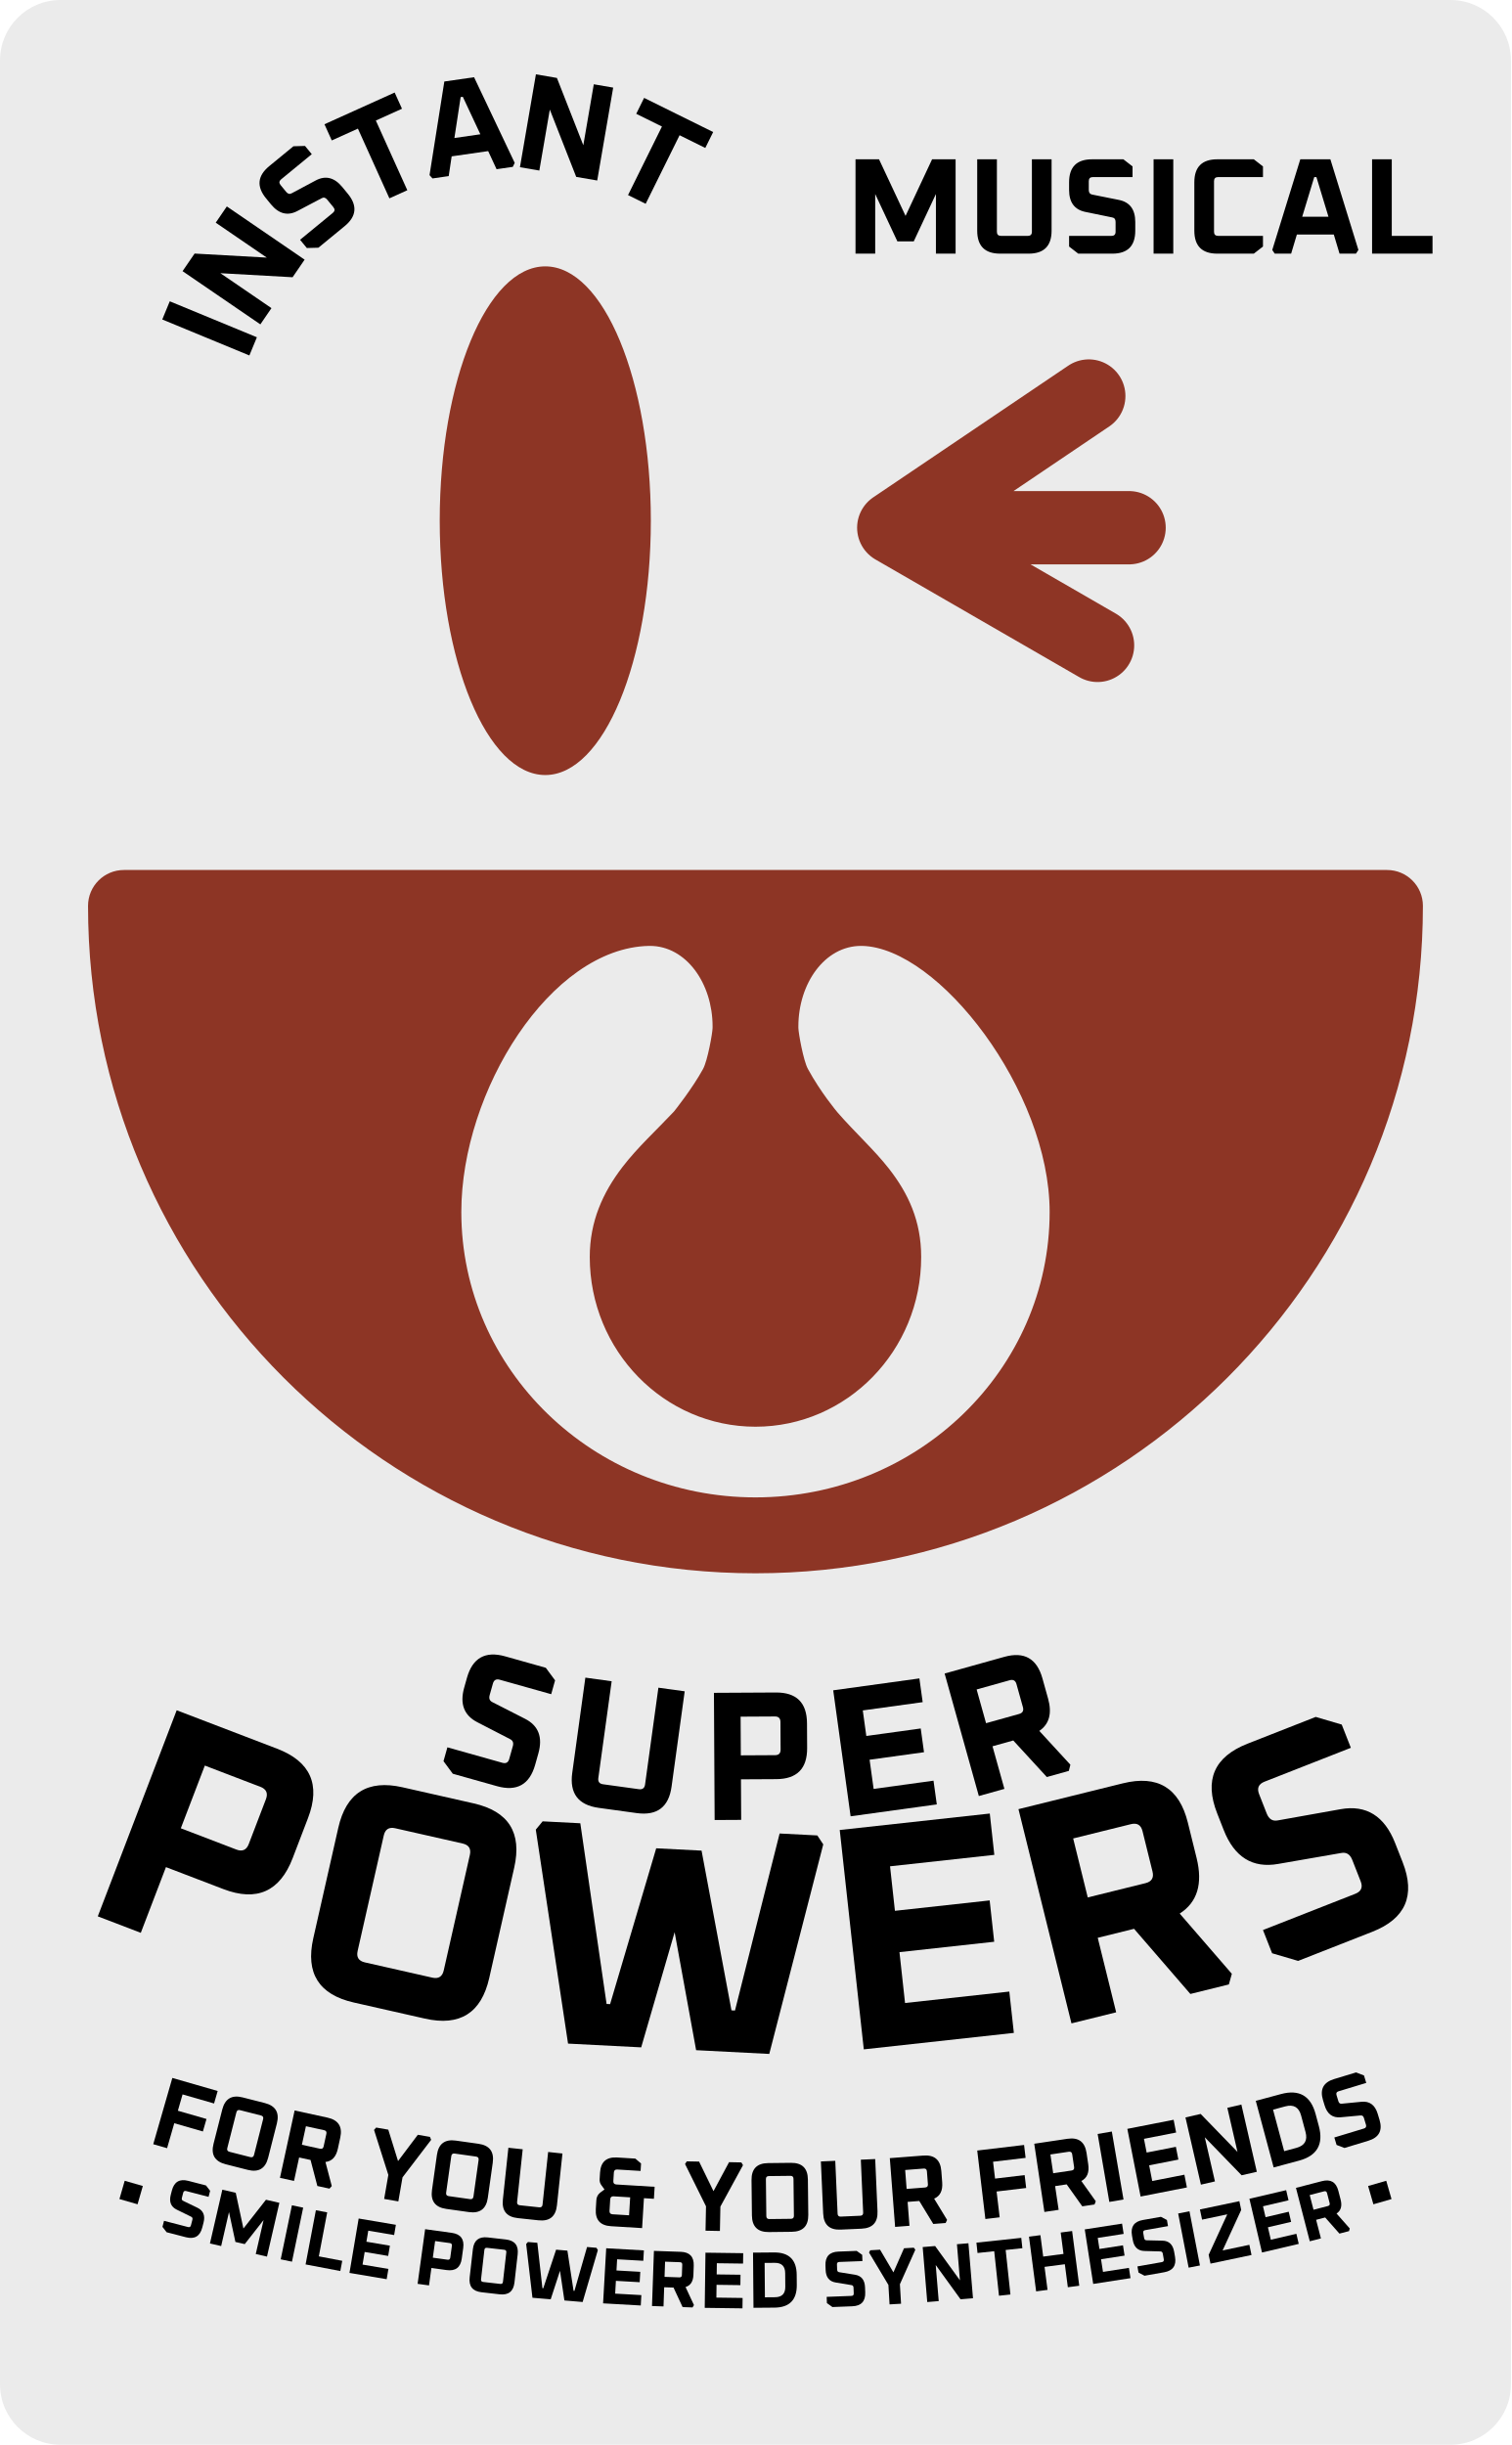
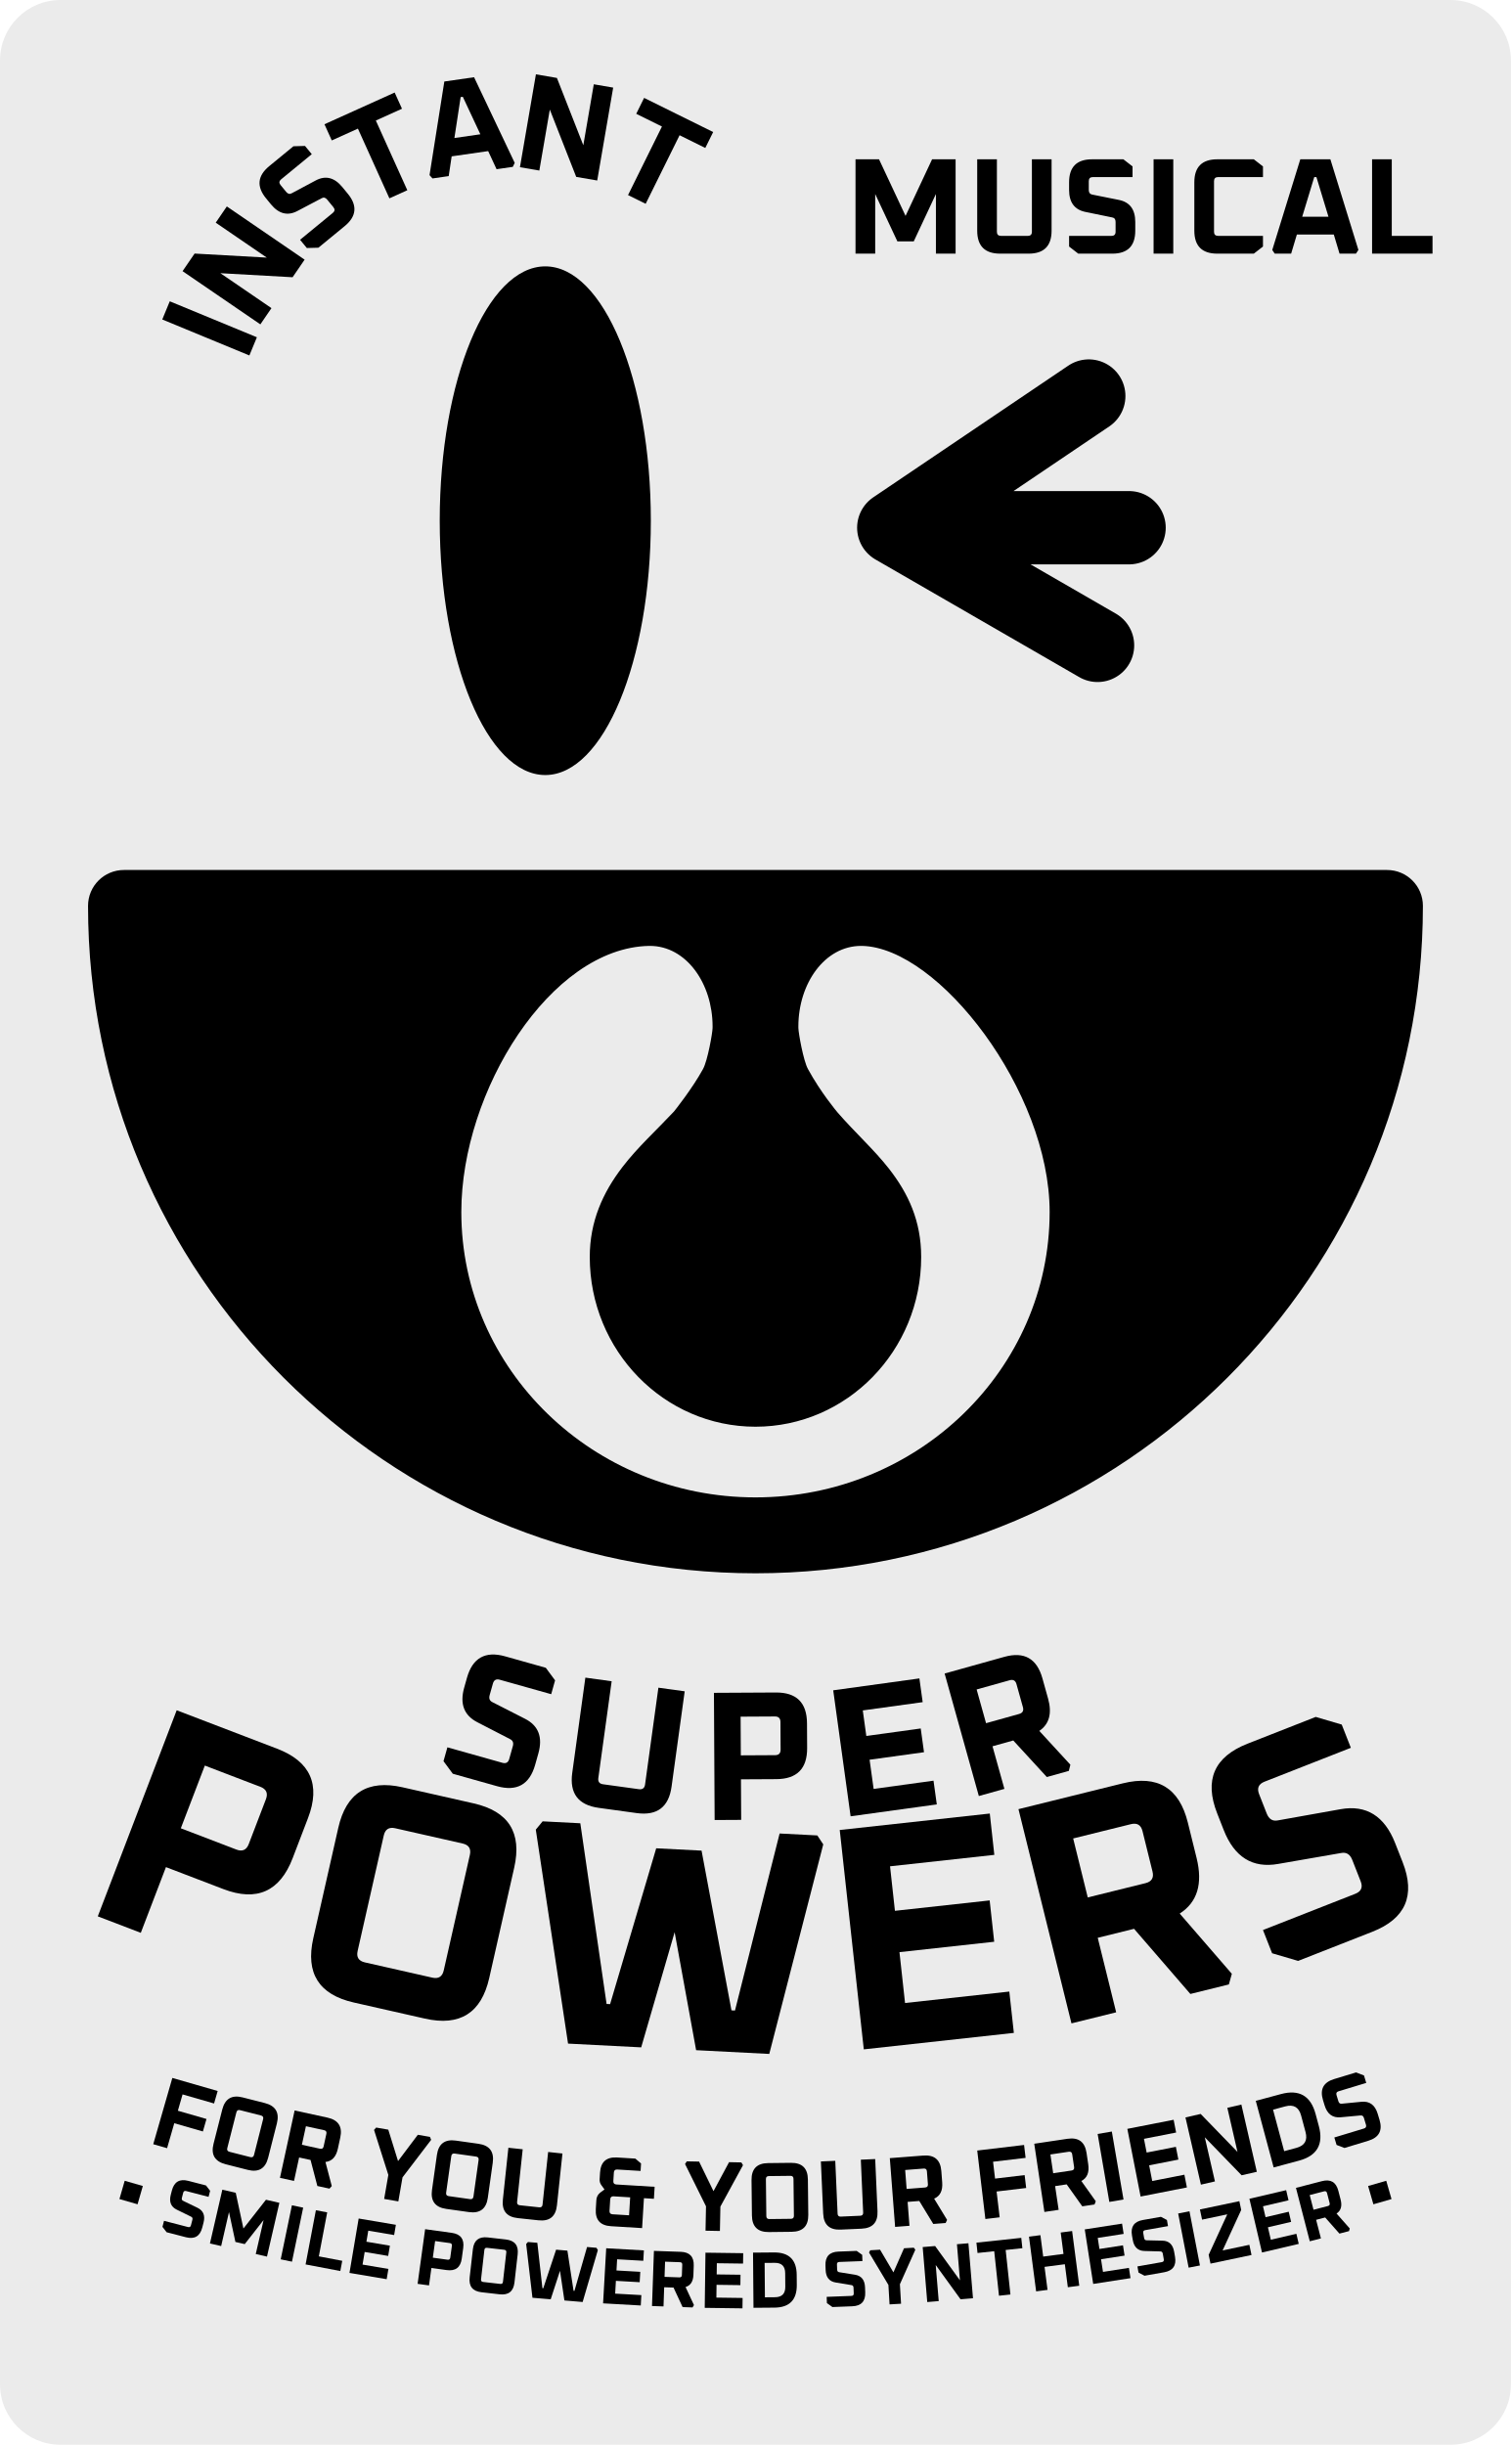
<svg xmlns="http://www.w3.org/2000/svg" xml:space="preserve" class="hero-bumper" style="fill-rule:evenodd;clip-rule:evenodd;stroke-linecap:round;stroke-linejoin:round;stroke-miterlimit:1.5" viewBox="0 0 1890 3058">
  <path d="M1889.76 75.591c0-41.72-33.871-75.591-75.591-75.591H75.589C33.869 0-.002 33.871-.002 75.591v2906.52c0 41.72 33.871 75.591 75.591 75.591h1738.58c41.72 0 75.591-33.871 75.591-75.591V75.591Z" style="fill:#ebebeb" />
-   <path d="M1779.64 1132.97c0-24.77-20.081-44.85-44.851-44.85H154.969c-24.77 0-44.851 20.08-44.851 44.85 0 460.717 374.042 834.761 834.759 834.761 460.717 0 834.759-374.044 834.759-834.761Zm-769.145 204.056c-5.777-10.58-11.857-45.033-11.953-51.315a118.37 118.37 0 0 1-.013-1.885c0-53.703 32.908-100.783 78.467-100.783.405 0 .807.004 1.213.011 95.542 2.014 234.582 181.366 234.582 332.778 0 197.021-164.855 356.975-367.91 356.975-203.056 0-367.91-159.954-367.91-356.975 0-151.412 111.577-330.185 234.582-332.778.406-.007.808-.011 1.212-.011 45.56 0 78.468 47.08 78.468 100.783 0 .626-.004 1.252-.015 1.885-.096 6.3-6.158 40.74-11.927 51.302-13.446 24.613-36.077 52.899-36.43 53.275-21.608 23.009-45.642 44.88-64.442 69.443-24.377 31.851-40.799 67.768-40.799 112.41 0 117.158 92.866 212.275 207.254 212.275 114.386 0 207.252-95.117 207.252-212.275 0-45.286-16.183-79.669-40.673-110.924-18.146-23.159-41.691-44.35-63.731-69.63-1.419-1.672-21.234-25.262-37.227-54.561Z" style="fill:#8d3525" />
-   <ellipse cx="681.989" cy="651.254" rx="132.017" ry="318.098" style="fill:#8d3525" />
-   <path d="m1117.83 660.027 243.917-164.706M1117.83 660.027l254.888 147.16M1117.83 660.027h294.319" style="fill:none;stroke:#8e3525;stroke-width:91.67px" />
+   <path d="M1779.64 1132.97c0-24.77-20.081-44.85-44.851-44.85H154.969c-24.77 0-44.851 20.08-44.851 44.85 0 460.717 374.042 834.761 834.759 834.761 460.717 0 834.759-374.044 834.759-834.761Zm-769.145 204.056c-5.777-10.58-11.857-45.033-11.953-51.315a118.37 118.37 0 0 1-.013-1.885c0-53.703 32.908-100.783 78.467-100.783.405 0 .807.004 1.213.011 95.542 2.014 234.582 181.366 234.582 332.778 0 197.021-164.855 356.975-367.91 356.975-203.056 0-367.91-159.954-367.91-356.975 0-151.412 111.577-330.185 234.582-332.778.406-.007.808-.011 1.212-.011 45.56 0 78.468 47.08 78.468 100.783 0 .626-.004 1.252-.015 1.885-.096 6.3-6.158 40.74-11.927 51.302-13.446 24.613-36.077 52.899-36.43 53.275-21.608 23.009-45.642 44.88-64.442 69.443-24.377 31.851-40.799 67.768-40.799 112.41 0 117.158 92.866 212.275 207.254 212.275 114.386 0 207.252-95.117 207.252-212.275 0-45.286-16.183-79.669-40.673-110.924-18.146-23.159-41.691-44.35-63.731-69.63-1.419-1.672-21.234-25.262-37.227-54.561Z" style="fill:currentColor" />
+   <ellipse cx="681.989" cy="651.254" rx="132.017" ry="318.098" style="fill:currentColor" />
+   <path d="m1117.83 660.027 243.917-164.706M1117.83 660.027l254.888 147.16M1117.83 660.027h294.319" style="fill:none;stroke:currentColor;stroke-width:91.67px" />
  <path d="M.066-.479h.236v.238H.066z" style="fill:currentColor;fill-rule:nonzero" transform="scale(100) rotate(16.087 -97.387 18.683)" />
  <path d="M.052-.052V-.13h.31c.02 0 .03-.01.03-.03v-.072c0-.019-.008-.03-.025-.033l-.195-.04c-.08-.016-.12-.07-.12-.161v-.056c0-.112.056-.168.168-.168h.229l.067.052v.078h-.29c-.02 0-.03.01-.03.03v.065c0 .019.008.03.025.033l.195.039c.08.016.12.07.12.161v.064C.536-.056.48 0 .368 0H.119L.052-.052Z" style="fill:currentColor;fill-rule:nonzero" transform="scale(100) rotate(14.536 -108.354 21.662)" />
  <path d="M.082 0v-.69h.172l.194.414.194-.414h.172V0H.67v-.436L.508-.09h-.12L.226-.436V0H.082Z" style="fill:currentColor;fill-rule:nonzero" transform="rotate(12.977 -12200.269 2521.306) scale(100)" />
  <path d="M.082-.69h.144V0H.082z" style="fill:currentColor;fill-rule:nonzero" transform="rotate(11.716 -13591.335 3083.852) scale(100)" />
  <path d="M.082 0v-.69h.144v.56h.298V0H.082Z" style="fill:currentColor;fill-rule:nonzero" transform="rotate(10.762 -14838.546 3401.343) scale(100)" />
  <path d="M.082 0v-.69h.472v.13H.226v.14h.298v.13H.226v.16h.328V0H.082Z" style="fill:currentColor;fill-rule:nonzero" transform="scale(100) rotate(9.599 -167.059 39.753)" />
  <path d="M.082 0v-.69h.336c.112 0 .168.056.168.168v.134c0 .112-.056.168-.168.168H.226V0H.082Zm.144-.35h.186c.02 0 .03-.01.03-.03v-.15c0-.02-.01-.03-.03-.03H.226v.21Z" style="fill:currentColor;fill-rule:nonzero" transform="scale(100) rotate(7.828 -206.094 51.853)" />
  <path d="M.072-.168v-.354c0-.112.056-.168.168-.168h.228c.112 0 .168.056.168.168v.354C.636-.056.58 0 .468 0H.24C.128 0 .072-.056.072-.168Zm.144.008c0 .02.01.03.03.03h.216c.02 0 .03-.01.03-.03v-.37c0-.02-.01-.03-.03-.03H.246c-.02 0-.03.01-.03.03v.37Z" style="fill:currentColor;fill-rule:nonzero" transform="rotate(6.495 -24950.615 6528.692) scale(100)" />
  <path d="m.028-.663.02-.027h.118l.111.56h.011l.119-.494h.142l.119.494h.011L.79-.69h.118l.02.027L.793 0H.564L.478-.365.392 0H.163L.028-.663Z" style="fill:currentColor;fill-rule:nonzero" transform="matrix(99.6453 8.41568 -8.41568 99.6453 649.7 2872.47)" />
  <path d="M.082 0v-.69h.472v.13H.226v.14h.298v.13H.226v.16h.328V0H.082Z" style="fill:currentColor;fill-rule:nonzero" transform="matrix(99.8399 5.65611 -5.65611 99.8399 746.1 2880.37)" />
  <path d="M.082 0v-.69h.336c.112 0 .168.056.168.168v.114c0 .083-.031.135-.093.156l.113.222L.589 0H.465L.343-.24H.226V0H.082Zm.144-.37h.186c.02 0 .03-.01.03-.03v-.13c0-.02-.01-.03-.03-.03H.226v.19Z" style="fill:currentColor;fill-rule:nonzero" transform="matrix(99.9393 3.48503 -3.48503 99.9393 807.27 2883.89)" />
  <path d="M.082 0v-.69h.472v.13H.226v.14h.298v.13H.226v.16h.328V0H.082Z" style="fill:currentColor;fill-rule:nonzero" transform="rotate(.77 -214333.59 66417.713) scale(100)" />
  <path d="M.082 0v-.69h.262c.188 0 .282.094.282.282v.126C.626-.094.532 0 .344 0H.082Zm.144-.13h.126c.087 0 .13-.043.13-.13v-.17c0-.087-.043-.13-.13-.13H.226v.43Z" style="fill:currentColor;fill-rule:nonzero" transform="rotate(-.48 345011.396 -110066.89) scale(100)" />
  <path d="M.052-.052V-.13h.31c.02 0 .03-.01.03-.03v-.072c0-.019-.008-.03-.025-.033l-.195-.04c-.08-.016-.12-.07-.12-.161v-.056c0-.112.056-.168.168-.168h.229l.067.052v.078h-.29c-.02 0-.03.01-.03.03v.065c0 .019.008.03.025.033l.195.039c.08.016.12.07.12.161v.064C.536-.056.48 0 .368 0H.119L.052-.052Z" style="fill:currentColor;fill-rule:nonzero" transform="rotate(-2.201 75630.32 -25346.242) scale(99.99997)" />
  <path d="M.018-.663.035-.69h.123l.15.293.15-.293h.123l.017.027-.218.419V0H.236v-.244L.018-.663Z" style="fill:currentColor;fill-rule:nonzero" transform="matrix(99.8244 -5.92438 5.92438 99.8244 1089.02 2883.54)" />
  <path d="M.082 0v-.69h.156l.274.453V-.69h.144V0H.5L.226-.453V0H.082Z" style="fill:currentColor;fill-rule:nonzero" transform="scale(99.99997) rotate(-4.746 353.231 -124.54)" />
  <path d="M.024-.56v-.13h.564v.13h-.21V0H.234v-.56h-.21Z" style="fill:currentColor;fill-rule:nonzero" transform="rotate(-6.101 27575.925 -10067.35) scale(100)" />
  <path d="M.082 0v-.69h.144v.27h.256v-.27h.144V0H.482v-.29H.226V0H.082Z" style="fill:currentColor;fill-rule:nonzero" transform="rotate(-7.433 22711.812 -8479.06) scale(100)" />
  <path d="M.082 0v-.69h.472v.13H.226v.14h.298v.13H.226v.16h.328V0H.082Z" style="fill:currentColor;fill-rule:nonzero" transform="scale(100) rotate(-8.804 192.413 -73.991)" />
  <path d="M.052-.052V-.13h.31c.02 0 .03-.01.03-.03v-.072c0-.019-.008-.03-.025-.033l-.195-.04c-.08-.016-.12-.07-.12-.161v-.056c0-.112.056-.168.168-.168h.229l.067.052v.078h-.29c-.02 0-.03.01-.03.03v.065c0 .019.008.03.025.033l.195.039c.08.016.12.07.12.161v.064C.536-.056.48 0 .368 0H.119L.052-.052Z" style="fill:currentColor;fill-rule:nonzero" transform="scale(100) rotate(-9.994 169.981 -66.945)" />
  <path d="M.082-.69h.144V0H.082z" style="fill:currentColor;fill-rule:nonzero" transform="rotate(-10.926 15575.27 -6311.246) scale(100)" />
  <path d="M.042 0v-.112L.374-.56H.052v-.13h.504v.112L.224-.13h.342V0H.042Z" style="fill:currentColor;fill-rule:nonzero" transform="scale(100) rotate(-11.883 143.609 -58.38)" />
  <path d="M.082 0v-.69h.472v.13H.226v.14h.298v.13H.226v.16h.328V0H.082Z" style="fill:currentColor;fill-rule:nonzero" transform="scale(100) rotate(-13.187 129.797 -53.835)" />
  <path d="M.082 0v-.69h.336c.112 0 .168.056.168.168v.114c0 .083-.031.135-.093.156l.113.222L.589 0H.465L.343-.24H.226V0H.082Zm.144-.37h.186c.02 0 .03-.01.03-.03v-.13c0-.02-.01-.03-.03-.03H.226v.19Z" style="fill:currentColor;fill-rule:nonzero" transform="scale(100) rotate(-14.516 118.284 -49.975)" />
  <path d="M.066-.479h.236v.238H.066z" style="fill:currentColor;fill-rule:nonzero" transform="scale(100) rotate(-16.087 107.02 -46.878)" />
  <path d="M.082 0v-.69h.472v.13H.226v.17h.298v.13H.226V0H.082Z" style="fill:currentColor;fill-rule:nonzero" transform="rotate(16.068 -9399.114 1983.564) scale(125)" />
  <path d="M.072-.168v-.354c0-.112.056-.168.168-.168h.228c.112 0 .168.056.168.168v.354C.636-.056.58 0 .468 0H.24C.128 0 .072-.056.072-.168Zm.144.008c0 .02.01.03.03.03h.216c.02 0 .03-.01.03-.03v-.37c0-.02-.01-.03-.03-.03H.246c-.02 0-.03.01-.03.03v.37Z" style="fill:currentColor;fill-rule:nonzero" transform="scale(124.9997) rotate(14.271 -85.242 18.887)" />
  <path d="M.082 0v-.69h.336c.112 0 .168.056.168.168v.114c0 .083-.031.135-.093.156l.113.222L.589 0H.465L.343-.24H.226V0H.082Zm.144-.37h.186c.02 0 .03-.01.03-.03v-.13c0-.02-.01-.03-.03-.03H.226v.19Z" style="fill:currentColor;fill-rule:nonzero" transform="scale(125.0004) rotate(12.279 -99.849 23.535)" />
  <path d="M.018-.663.035-.69h.123l.15.293.15-.293h.123l.017.027-.218.419V0H.236v-.244L.018-.663Z" style="fill:currentColor;fill-rule:nonzero" transform="scale(125) rotate(9.851 -125.613 31.933)" />
  <path d="M.072-.168v-.354c0-.112.056-.168.168-.168h.228c.112 0 .168.056.168.168v.354C.636-.056.58 0 .468 0H.24C.128 0 .072-.056.072-.168Zm.144.008c0 .02.01.03.03.03h.216c.02 0 .03-.01.03-.03v-.37c0-.02-.01-.03-.03-.03H.246c-.02 0-.03.01-.03.03v.37Z" style="fill:currentColor;fill-rule:nonzero" transform="rotate(8.006 -19445.328 5155.12) scale(125.0004)" />
  <path d="M.076-.168V-.69H.22v.53c0 .02.01.03.03.03h.196c.02 0 .03-.01.03-.03v-.53H.62v.522C.62-.056.564 0 .452 0H.244C.132 0 .076-.056.076-.168Z" style="fill:currentColor;fill-rule:nonzero" transform="rotate(6.072 -25814.187 7204.704) scale(125.0003)" />
  <path d="M.062-.162v-.086a.1.1 0 0 1 .033-.08l.042-.035-.035-.042a.089.089 0 0 1-.02-.058v-.065c0-.108.054-.162.162-.162h.182l.06.045v.075H.252C.231-.57.22-.559.22-.538v.086c0 .021.011.032.032.032h.384v.12h-.1V0H.224C.116 0 .062-.054.062-.162Zm.138.01c0 .021.011.032.032.032h.166V-.3H.232C.211-.3.2-.289.2-.268v.116Z" style="fill:currentColor;fill-rule:nonzero" transform="rotate(3.498 -45196.172 13446.387) scale(124.9999)" />
  <path d="M.018-.663.035-.69h.123l.15.293.15-.293h.123l.017.027-.218.419V0H.236v-.244L.018-.663Z" style="fill:currentColor;fill-rule:nonzero" transform="matrix(124.976 2.45771 -2.45771 124.976 852.91 2789.38)" />
  <path d="M.072-.168v-.354c0-.112.056-.168.168-.168h.228c.112 0 .168.056.168.168v.354C.636-.056.58 0 .468 0H.24C.128 0 .072-.056.072-.168Zm.144.008c0 .02.01.03.03.03h.216c.02 0 .03-.01.03-.03v-.37c0-.02-.01-.03-.03-.03H.246c-.02 0-.03.01-.03.03v.37Z" style="fill:currentColor;fill-rule:nonzero" transform="rotate(-.646 248094.915 -81236.164) scale(124.9999)" />
  <path d="M.076-.168V-.69H.22v.53c0 .02.01.03.03.03h.196c.02 0 .03-.01.03-.03v-.53H.62v.522C.62-.056.564 0 .452 0H.244C.132 0 .076-.056.076-.168Z" style="fill:currentColor;fill-rule:nonzero" transform="matrix(124.878 -5.5129 5.5129 124.878 1021 2789.95)" />
  <path d="M.082 0v-.69h.336c.112 0 .168.056.168.168v.114c0 .083-.031.135-.093.156l.113.222L.589 0H.465L.343-.24H.226V0H.082Zm.144-.37h.186c.02 0 .03-.01.03-.03v-.13c0-.02-.01-.03-.03-.03H.226v.19Z" style="fill:currentColor;fill-rule:nonzero" transform="rotate(-4.405 36774.334 -13028.531) scale(125.0002)" />
  <path d="M.082 0v-.69h.472v.13H.226v.17h.298v.13H.226V0H.082Z" style="fill:currentColor;fill-rule:nonzero" transform="scale(124.9998) rotate(-6.782 192.326 -71.403)" />
  <path d="M.082 0v-.69h.336c.112 0 .168.056.168.168v.114c0 .083-.031.135-.093.156l.113.222L.589 0H.465L.343-.24H.226V0H.082Zm.144-.37h.186c.02 0 .03-.01.03-.03v-.13c0-.02-.01-.03-.03-.03H.226v.19Z" style="fill:currentColor;fill-rule:nonzero" transform="scale(124.9997) rotate(-8.474 154.637 -58.908)" />
  <path d="M.082-.69h.144V0H.082z" style="fill:currentColor;fill-rule:nonzero" transform="rotate(-9.759 16828.597 -6689.084) scale(125)" />
  <path d="M.082 0v-.69h.472v.13H.226v.14h.298v.13H.226v.16h.328V0H.082Z" style="fill:currentColor;fill-rule:nonzero" transform="matrix(122.665 -24.0471 24.0471 122.665 1416.5 2749.2)" />
  <path d="M.082 0v-.69h.156l.274.453V-.69h.144V0H.5L.226-.453V0H.082Z" style="fill:currentColor;fill-rule:nonzero" transform="rotate(-12.952 12791.792 -5204.727) scale(125)" />
  <path d="M.082 0v-.69h.262c.188 0 .282.094.282.282v.126C.626-.094.532 0 .344 0H.082Zm.144-.13h.126c.087 0 .13-.043.13-.13v-.17c0-.087-.043-.13-.13-.13H.226v.43Z" style="fill:currentColor;fill-rule:nonzero" transform="scale(125.0005) rotate(-15.025 88.638 -37.163)" />
  <path d="M.052-.052V-.13h.31c.02 0 .03-.01.03-.03v-.072c0-.019-.008-.03-.025-.033l-.195-.04c-.08-.016-.12-.07-.12-.161v-.056c0-.112.056-.168.168-.168h.229l.067.052v.078h-.29c-.02 0-.03.01-.03.03v.065c0 .019.008.03.025.033l.195.039c.08.016.12.07.12.161v.064C.536-.056.48 0 .368 0H.119L.052-.052Z" style="fill:currentColor;fill-rule:nonzero" transform="scale(124.9999) rotate(-16.852 79.33 -34.26)" />
  <path d="M.082 0v-.69h.336c.112 0 .168.056.168.168v.134c0 .112-.056.168-.168.168H.226V0H.082Zm.144-.35h.186c.02 0 .03-.01.03-.03v-.15c0-.02-.01-.03-.03-.03H.226v.21Z" style="fill:currentColor;fill-rule:nonzero" transform="rotate(20.947 -6405.228 1440.505) scale(400)" />
  <path d="M.072-.168v-.354c0-.112.056-.168.168-.168h.228c.112 0 .168.056.168.168v.354C.636-.056.58 0 .468 0H.24C.128 0 .072-.056.072-.168Zm.144.008c0 .02.01.03.03.03h.216c.02 0 .03-.01.03-.03v-.37c0-.02-.01-.03-.03-.03H.246c-.02 0-.03.01-.03.03v.37Z" style="fill:currentColor;fill-rule:nonzero" transform="rotate(12.753 -10936.65 2802.774) scale(400.0001)" />
  <path d="m.028-.663.02-.027h.118l.111.56h.011l.119-.494h.142l.119.494h.011L.79-.69h.118l.02.027L.793 0H.564L.478-.365.392 0H.163L.028-.663Z" style="fill:currentColor;fill-rule:nonzero" transform="scale(399.9998) rotate(2.938 -123.617 34.647)" />
  <path d="M.082 0v-.69h.472v.13H.226v.14h.298v.13H.226v.16h.328V0H.082Z" style="fill:currentColor;fill-rule:nonzero" transform="rotate(-6.261 23989.278 -8295.286) scale(399.9999)" />
  <path d="M.082 0v-.69h.336c.112 0 .168.056.168.168v.114c0 .083-.031.135-.093.156l.113.222L.589 0H.465L.343-.24H.226V0H.082Zm.144-.37h.186c.02 0 .03-.01.03-.03v-.13c0-.02-.01-.03-.03-.03H.226v.19Z" style="fill:currentColor;fill-rule:nonzero" transform="scale(399.9996) rotate(-13.895 27.676 -10.247)" />
  <path d="M.052-.052V-.13h.31c.02 0 .03-.01.03-.03v-.072c0-.019-.008-.03-.025-.033l-.195-.04c-.08-.016-.12-.07-.12-.161v-.056c0-.112.056-.168.168-.168h.229l.067.052v.078h-.29c-.02 0-.03.01-.03.03v.065c0 .019.008.03.025.033l.195.039c.08.016.12.07.12.161v.064C.536-.056.48 0 .368 0H.119L.052-.052Z" style="fill:currentColor;fill-rule:nonzero" transform="rotate(-21.436 7314.255 -2936.852) scale(400)" />
  <path d="M.052-.052V-.13h.31c.02 0 .03-.01.03-.03v-.072c0-.019-.008-.03-.025-.033l-.195-.04c-.08-.016-.12-.07-.12-.161v-.056c0-.112.056-.168.168-.168h.229l.067.052v.078h-.29c-.02 0-.03.01-.03.03v.065c0 .019.008.03.025.033l.195.039c.08.016.12.07.12.161v.064C.536-.056.48 0 .368 0H.119L.052-.052Z" style="fill:currentColor;fill-rule:nonzero" transform="scale(230.532) rotate(15.716 -33.575 13.28)" />
  <path d="M.076-.168V-.69H.22v.53c0 .02.01.03.03.03h.196c.02 0 .03-.01.03-.03v-.53H.62v.522C.62-.056.564 0 .452 0H.244C.132 0 .076-.056.076-.168Z" style="fill:currentColor;fill-rule:nonzero" transform="scale(230.5316) rotate(7.84 -69.822 26.824)" />
  <path d="M.082 0v-.69h.336c.112 0 .168.056.168.168v.134c0 .112-.056.168-.168.168H.226V0H.082Zm.144-.35h.186c.02 0 .03-.01.03-.03v-.15c0-.02-.01-.03-.03-.03H.226v.21Z" style="fill:currentColor;fill-rule:nonzero" transform="matrix(230.529 -1.2645 1.2645 230.529 874.896 2276.43)" />
  <path d="M.082 0v-.69h.472v.13H.226v.14h.298v.13H.226v.16h.328V0H.082Z" style="fill:currentColor;fill-rule:nonzero" transform="rotate(-7.862 17070.651 -6467.569) scale(230.5318)" />
  <path d="M.082 0v-.69h.336c.112 0 .168.056.168.168v.114c0 .083-.031.135-.093.156l.113.222L.589 0H.465L.343-.24H.226V0H.082Zm.144-.37h.186c.02 0 .03-.01.03-.03v-.13c0-.02-.01-.03-.03-.03H.226v.19Z" style="fill:currentColor;fill-rule:nonzero" transform="scale(230.5323) rotate(-15.606 38.249 -14.205)" />
  <path d="M1070 317.24V199.245h29.413l33.176 70.797 33.176-70.797h29.413V317.24h-24.625v-74.559l-27.704 59.168h-20.521l-27.703-59.168v74.559H1070ZM1222.2 288.511v-89.266h24.625v90.634c0 3.42 1.71 5.13 5.131 5.13h33.517c3.42 0 5.13-1.71 5.13-5.13v-90.634h24.625v89.266c0 19.153-9.576 28.729-28.729 28.729h-35.57c-19.152 0-28.729-9.576-28.729-28.729ZM1337.12 308.348v-13.339h53.013c3.42 0 5.13-1.71 5.13-5.13v-12.313c0-3.306-1.425-5.187-4.275-5.643l-33.347-6.84c-13.68-2.736-20.521-11.914-20.521-27.533v-9.576c0-19.153 9.577-28.729 28.73-28.729h39.161l11.457 8.892v13.339h-49.592c-3.42 0-5.13 1.71-5.13 5.13v11.116c0 3.192 1.425 5.073 4.275 5.643l33.346 6.669c13.681 2.736 20.521 11.914 20.521 27.532v10.945c0 19.153-9.576 28.729-28.729 28.729h-42.581l-11.458-8.892ZM1442.8 199.245h24.625V317.24H1442.8zM1493.76 288.511v-60.537c0-19.153 9.576-28.729 28.729-28.729h45.659l11.458 8.892v13.339h-56.091c-3.42 0-5.13 1.71-5.13 5.13v63.273c0 3.42 1.71 5.13 5.13 5.13h56.091v13.339l-11.458 8.892h-45.659c-19.153 0-28.729-9.576-28.729-28.729ZM1591.23 312.623l35.057-113.378h37.622l35.056 113.378-3.078 4.617h-20.521l-7.182-23.941h-46.172l-7.183 23.941h-20.521l-3.078-4.617Zm37.451-41.555h32.834l-15.049-49.592h-2.736l-15.049 49.592ZM1716.07 317.24V199.245h24.625v95.764h50.961v22.231h-75.586Z" style="fill:currentColor;fill-rule:nonzero" />
  <path d="M.082-.69h.144V0H.082z" style="fill:currentColor;fill-rule:nonzero" transform="rotate(-67.561 495.24 -.369) scale(170.8332)" />
  <path d="M.082 0v-.69h.156l.274.453V-.69h.144V0H.5L.226-.453V0H.082Z" style="fill:currentColor;fill-rule:nonzero" transform="rotate(-55.627 554.324 -92.508) scale(170.8337)" />
  <path d="M.052-.052V-.13h.31c.02 0 .03-.01.03-.03v-.072c0-.019-.008-.03-.025-.033l-.195-.04c-.08-.016-.12-.07-.12-.161v-.056c0-.112.056-.168.168-.168h.229l.067.052v.078h-.29c-.02 0-.03.01-.03.03v.065c0 .019.008.03.025.033l.195.039c.08.016.12.07.12.161v.064C.536-.056.48 0 .368 0H.119L.052-.052Z" style="fill:currentColor;fill-rule:nonzero" transform="scale(170.8334) rotate(-39.393 3.758 -2.183)" />
  <path d="M.024-.56v-.13h.564v.13h-.21V0H.234v-.56h-.21Z" style="fill:currentColor;fill-rule:nonzero" transform="scale(170.8338) rotate(-24.305 4.914 -5.35)" />
  <path d="M.018-.027.223-.69h.22l.205.663L.63 0H.51L.468-.14h-.27L.156 0h-.12L.018-.027ZM.237-.27h.192L.341-.56H.325l-.088.29Z" style="fill:currentColor;fill-rule:nonzero" transform="rotate(-8.201 1830.056 -3618.16) scale(170.8335)" />
  <path d="M.082 0v-.69h.156l.274.453V-.69h.144V0H.5L.226-.453V0H.082Z" style="fill:currentColor;fill-rule:nonzero" transform="rotate(9.755 -893.237 3832.767) scale(170.8332)" />
  <path d="M.024-.56v-.13h.564v.13h-.21V0H.234v-.56h-.21Z" style="fill:currentColor;fill-rule:nonzero" transform="rotate(26.316 -109.122 1716.513) scale(170.8336)" />
</svg>
